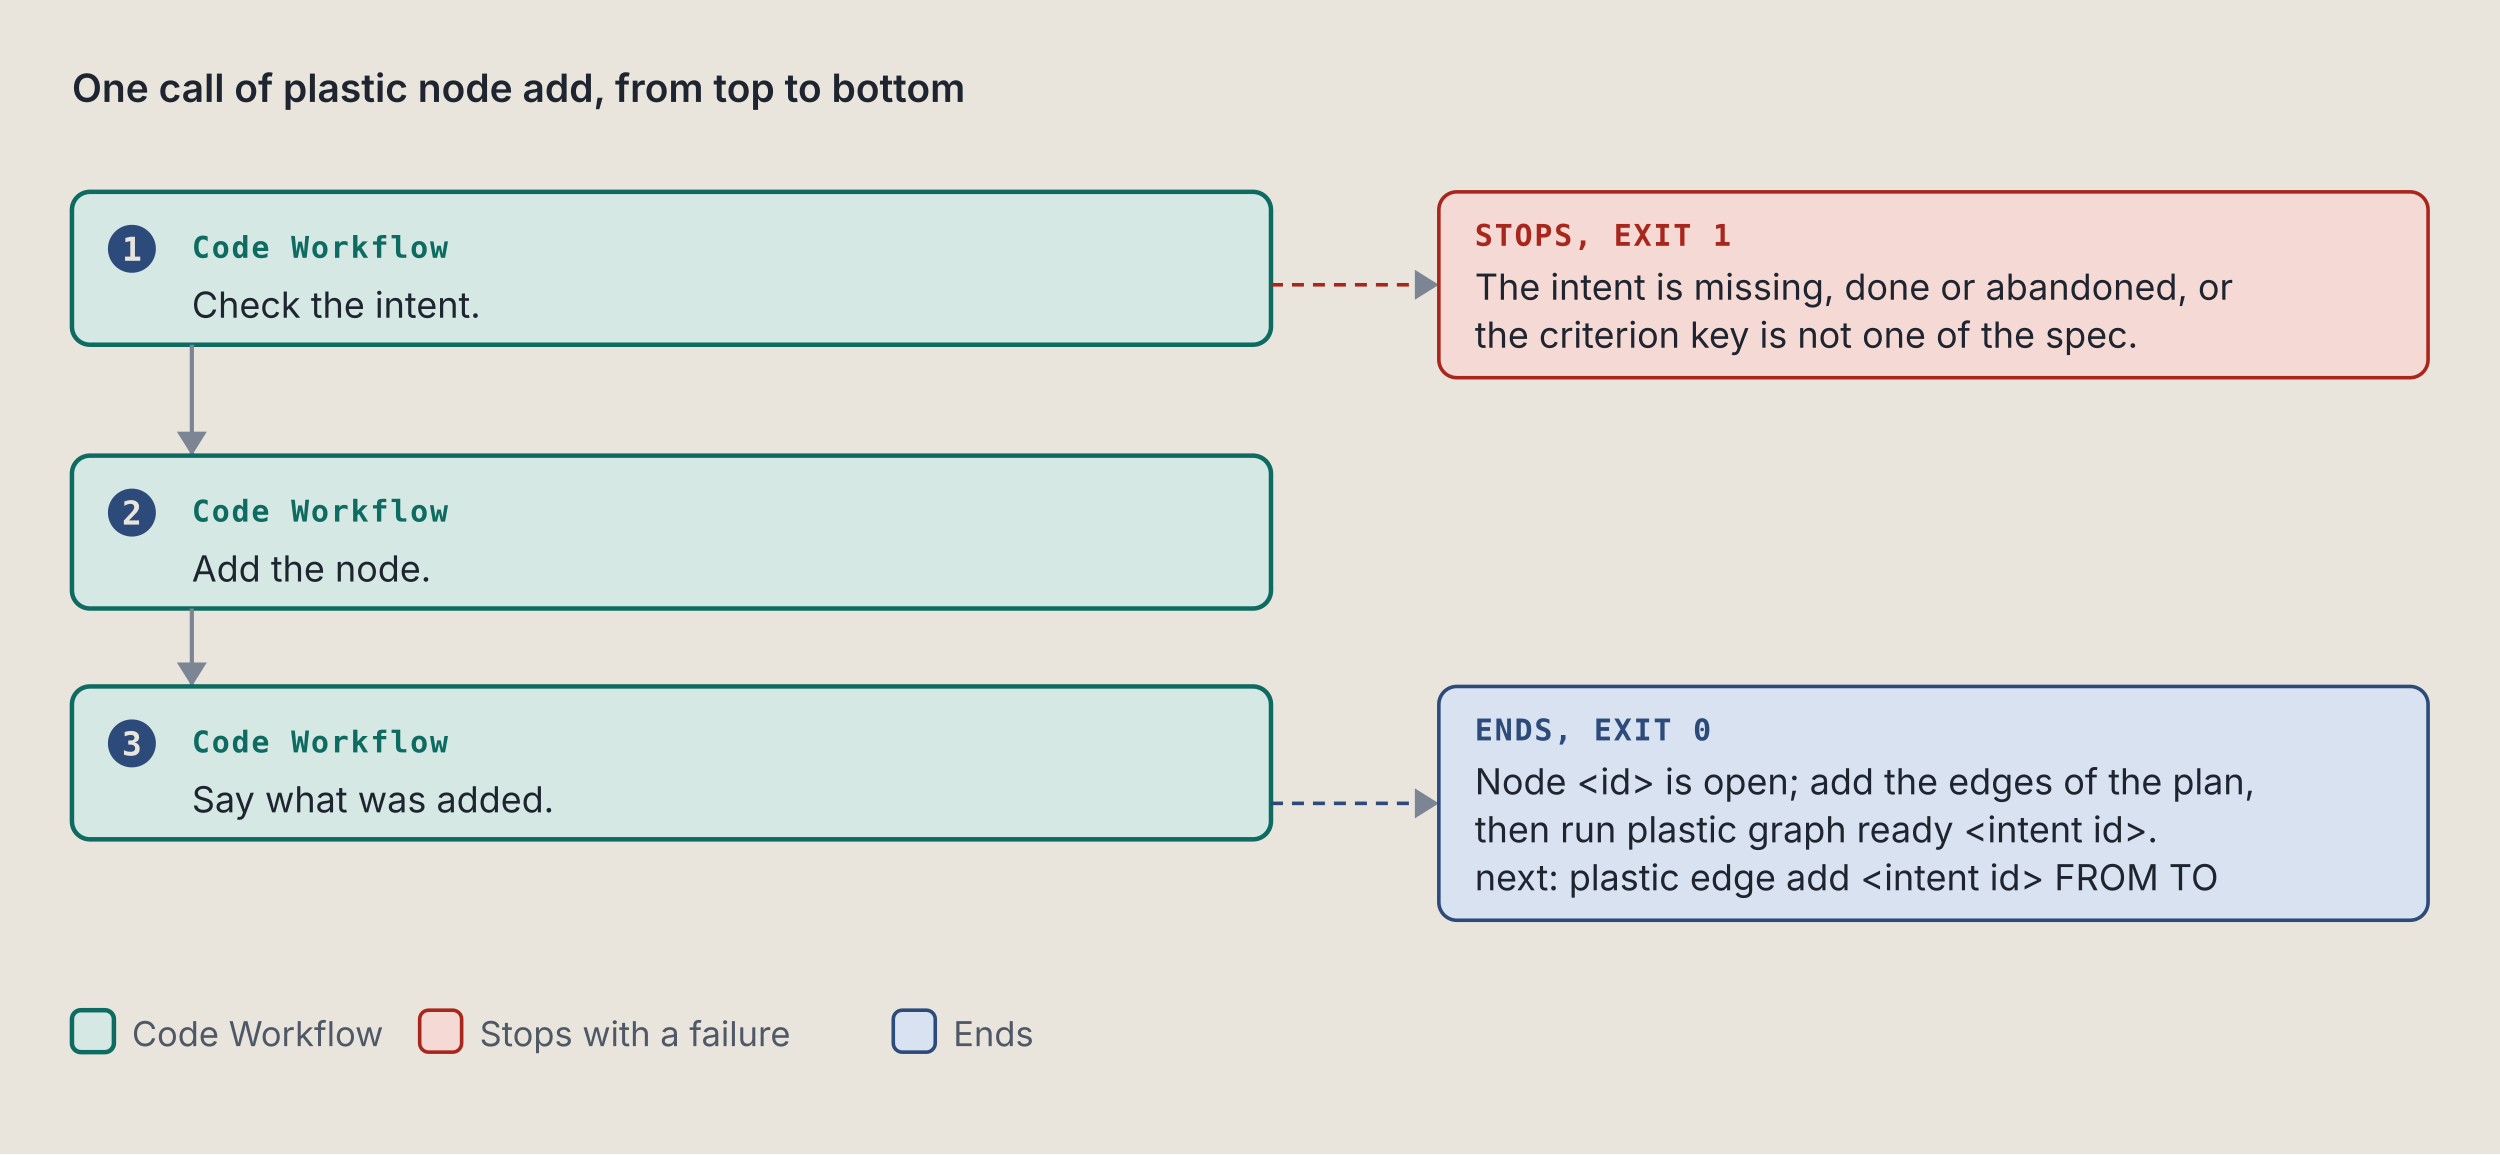
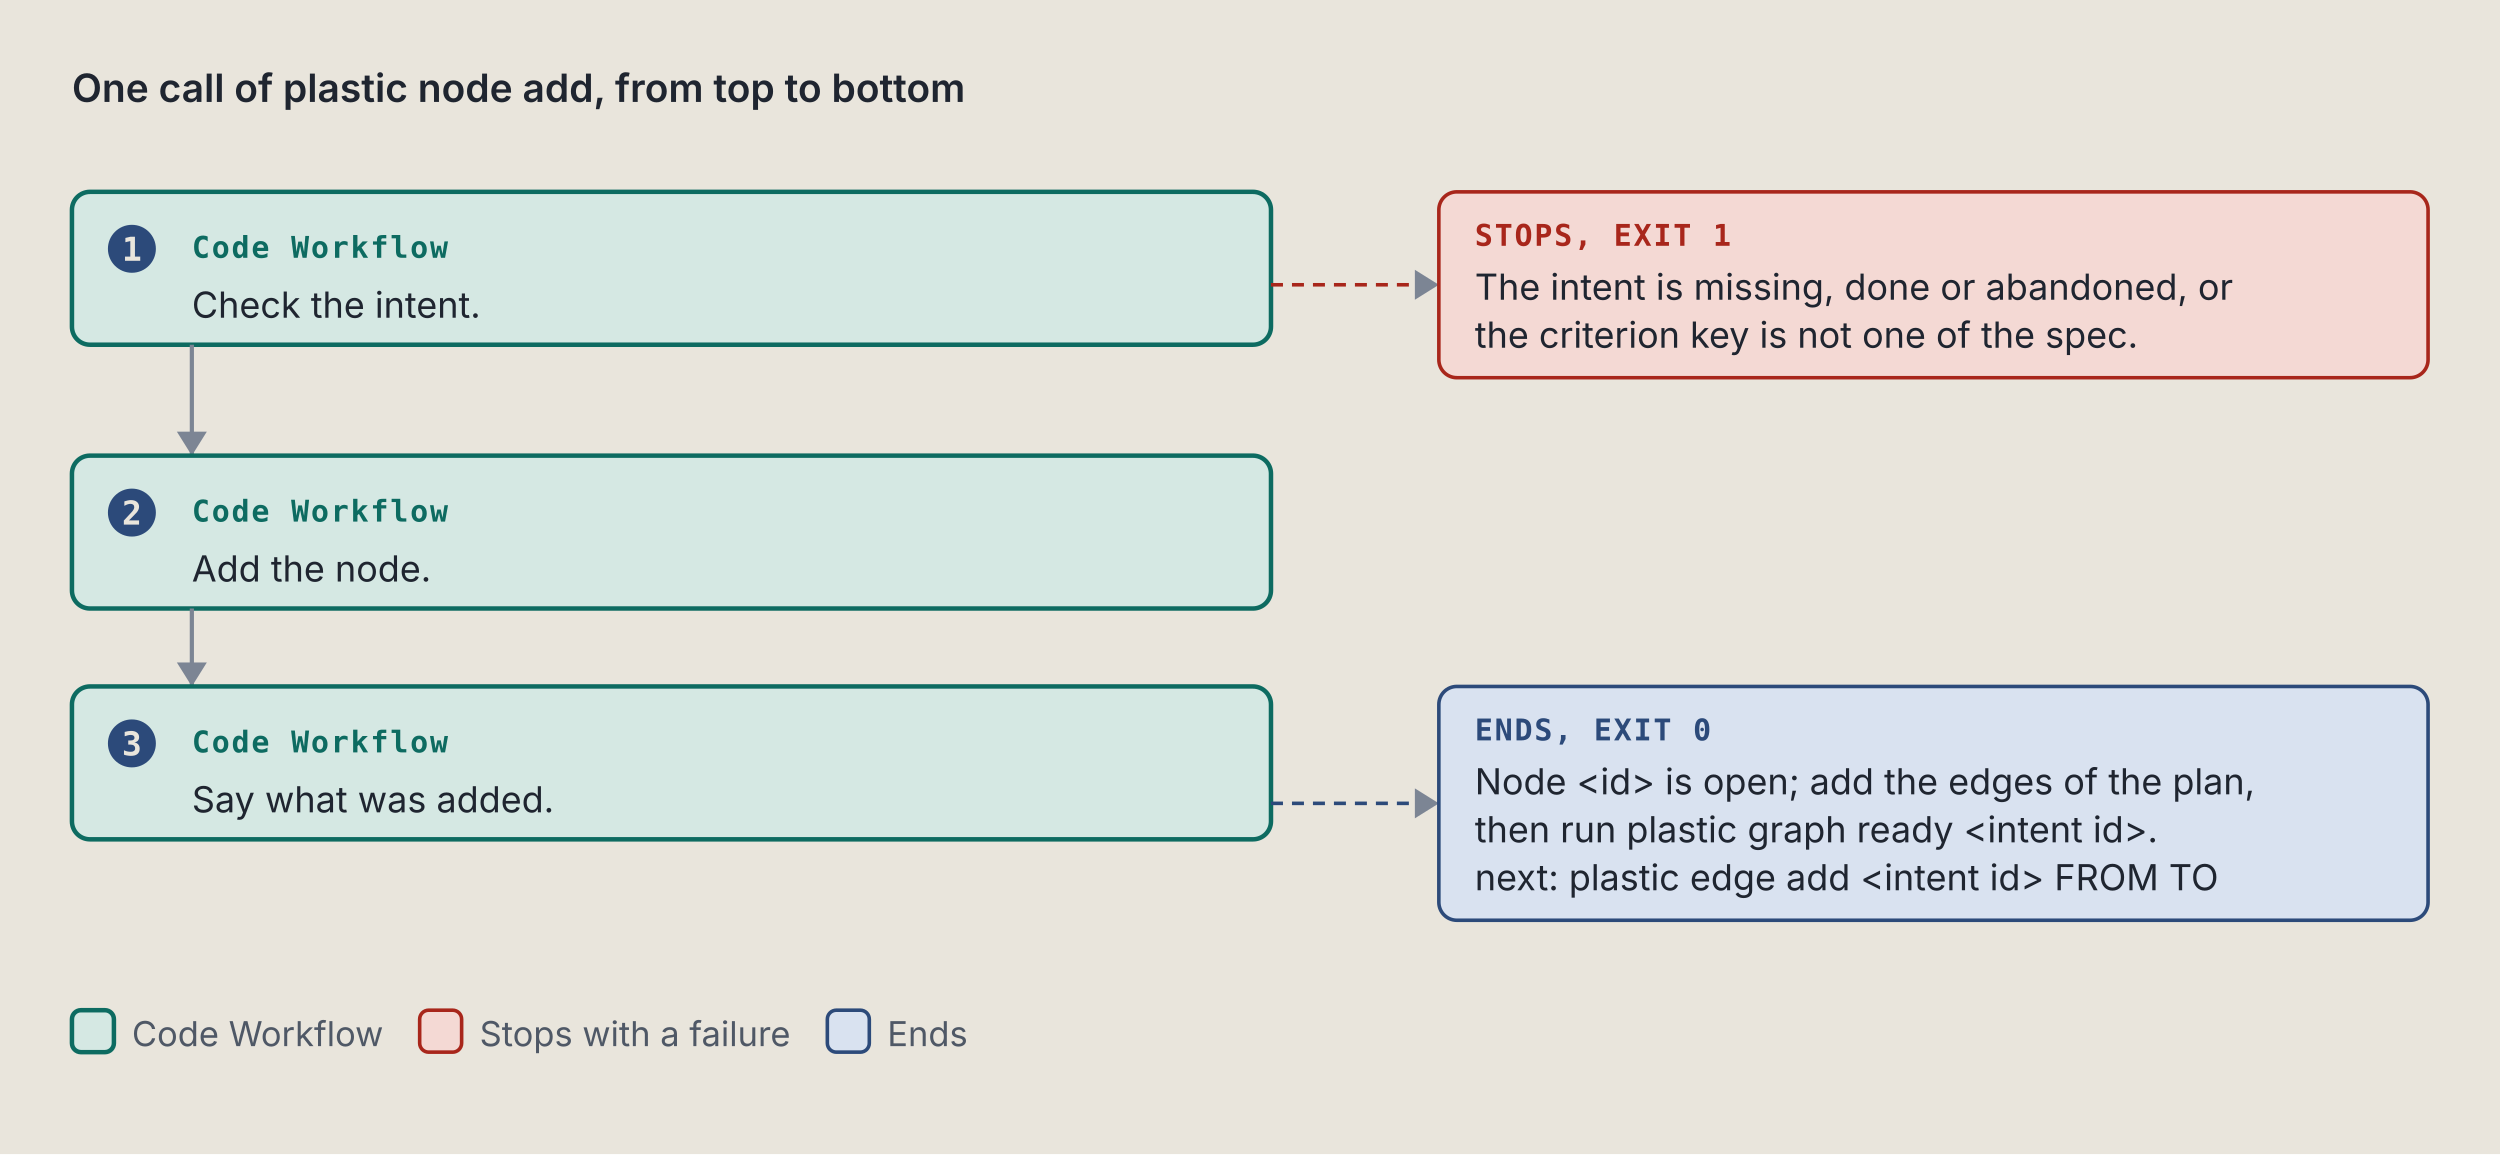
<svg xmlns="http://www.w3.org/2000/svg" viewBox="0 0 834 385" width="834" height="385" role="img" xml:space="preserve">
  <style>.ground { fill: #e9e5dc; }
.card { fill: #f4f1ea; stroke: #7c8594; stroke-width: 1; }
.lane-code { fill: #d5e8e3; stroke: #0d6b61; stroke-width: 1.5; }
.lane-agent { fill: #f1e2c7; stroke: #9a5508; stroke-width: 1.5; }
.stop-refusal { fill: #e4dcf5; stroke: #5b35b0; stroke-width: 1.2; }
.stop-failure { fill: #f4d9d4; stroke: #a8261b; stroke-width: 1.2; }
.end { fill: #d9e2f0; stroke: #2c4a7a; stroke-width: 1.2; }
.stop-end { fill: #d9e2f0; stroke: #2c4a7a; stroke-width: 1.2; }
.stop-handoff { fill: #f1e2c7; stroke: #9a5508; stroke-width: 1.2; stroke-dasharray: 5 3; }
.wire-handoff { fill: none; stroke: #9a5508; stroke-width: 1.2; stroke-dasharray: 4 3; }
.wire-end { fill: none; stroke: #2c4a7a; stroke-width: 1.2; stroke-dasharray: 4 3; }
.tag-handoff { fill: #9a5508; }
.k { fill: #4f5866; font: 11.5px "IBM Plex Sans", system-ui, -apple-system, "Segoe UI", sans-serif; }
.way { fill: #1f2530; font: italic 12.5px "IBM Plex Sans", system-ui, -apple-system, "Segoe UI", sans-serif; }
.wire { fill: none; stroke: #7c8594; stroke-width: 1.4; }
.wire-read { fill: none; stroke: #7c8594; stroke-width: 1.4; stroke-dasharray: 5 3; }
.wire-refusal { fill: none; stroke: #5b35b0; stroke-width: 1.2; stroke-dasharray: 4 3; }
.wire-failure { fill: none; stroke: #a8261b; stroke-width: 1.2; stroke-dasharray: 4 3; }
.head { fill: #7c8594; }
.t { fill: #1f2530; font: 12px "IBM Plex Sans", system-ui, -apple-system, "Segoe UI", sans-serif; }
.tb { fill: #1f2530; font: 600 13px "IBM Plex Sans", system-ui, -apple-system, "Segoe UI", sans-serif; }
.tm { fill: #1f2530; font: 11.5px "IBM Plex Mono", ui-monospace, Menlo, Consolas, monospace; }
.tag { font: 600 10px "IBM Plex Mono", ui-monospace, Menlo, Consolas, monospace; letter-spacing: .06em; }
.tag-code { fill: #0d6b61; } .tag-agent { fill: #9a5508; } .tag-refusal { fill: #5b35b0; }
.tag-failure { fill: #a8261b; } .tag-end { fill: #2c4a7a; } .tag-muted { fill: #4f5866; }
.tm.tag-muted { font-size: 10.5px; }
.db { fill: #d9e2f0; stroke: #2c4a7a; stroke-width: 1.2; }
.codebox { fill: #f4f1ea; stroke: #7c8594; stroke-width: 1; }
.cx { fill: #1f2530; font: 12px "IBM Plex Mono", ui-monospace, Menlo, Consolas, monospace; white-space: pre; }
.cx-n { fill: #4f5866; font: 11px "IBM Plex Mono", ui-monospace, Menlo, Consolas, monospace; }
.cx-k { fill: #5b35b0; } .cx-s { fill: #9a5508; } .cx-y { fill: #0d6b61; }
.cx-w { fill: #2c4a7a; font-weight: 600; } .cx-t { fill: #a8261b; } .cx-c { fill: #4f5866; font-style: italic; }
.badge { fill: #2c4a7a; } .badge-t { fill: #e9e5dc; font: 600 11px "IBM Plex Mono", ui-monospace, Menlo, Consolas, monospace; }
.bracket { fill: none; stroke: #2c4a7a; stroke-width: 1.4; }
.term { fill: #16191e; stroke: #7c8594; stroke-width: 1; }
.term-t { fill: #e6e2d8; font: 12px "IBM Plex Mono", ui-monospace, Menlo, Consolas, monospace; }
.term-p { fill: #8fd18f; font: 12px "IBM Plex Mono", ui-monospace, Menlo, Consolas, monospace; }
.term-m { fill: #a3abb6; font: 12px "IBM Plex Mono", ui-monospace, Menlo, Consolas, monospace; }
.big { font: 700 36px "IBM Plex Mono", ui-monospace, Menlo, Consolas, monospace; }

@media (prefers-color-scheme: dark) {
.ground { fill: #171a1f; }
.card { fill: #20242b; stroke: #8a93a2; stroke-width: 1; }
.lane-code { fill: #173a36; stroke: #5cc4b4; stroke-width: 1.5; }
.lane-agent { fill: #3d2e17; stroke: #e5a95a; stroke-width: 1.5; }
.stop-refusal { fill: #2d2445; stroke: #b59cf2; stroke-width: 1.2; }
.stop-failure { fill: #45211e; stroke: #f2958a; stroke-width: 1.2; }
.end { fill: #1f2c42; stroke: #97b6e8; stroke-width: 1.2; }
.stop-end { fill: #1f2c42; stroke: #97b6e8; stroke-width: 1.2; }
.stop-handoff { fill: #3d2e17; stroke: #e5a95a; stroke-width: 1.2; stroke-dasharray: 5 3; }
.wire-handoff { fill: none; stroke: #e5a95a; stroke-width: 1.2; stroke-dasharray: 4 3; }
.wire-end { fill: none; stroke: #97b6e8; stroke-width: 1.2; stroke-dasharray: 4 3; }
.tag-handoff { fill: #e5a95a; }
.k { fill: #b3b9c3; font: 11.5px "IBM Plex Sans", system-ui, -apple-system, "Segoe UI", sans-serif; }
.way { fill: #e8e4da; font: italic 12.5px "IBM Plex Sans", system-ui, -apple-system, "Segoe UI", sans-serif; }
.wire { fill: none; stroke: #8a93a2; stroke-width: 1.4; }
.wire-read { fill: none; stroke: #8a93a2; stroke-width: 1.4; stroke-dasharray: 5 3; }
.wire-refusal { fill: none; stroke: #b59cf2; stroke-width: 1.2; stroke-dasharray: 4 3; }
.wire-failure { fill: none; stroke: #f2958a; stroke-width: 1.2; stroke-dasharray: 4 3; }
.head { fill: #8a93a2; }
.t { fill: #e8e4da; font: 12px "IBM Plex Sans", system-ui, -apple-system, "Segoe UI", sans-serif; }
.tb { fill: #e8e4da; font: 600 13px "IBM Plex Sans", system-ui, -apple-system, "Segoe UI", sans-serif; }
.tm { fill: #e8e4da; font: 11.5px "IBM Plex Mono", ui-monospace, Menlo, Consolas, monospace; }
.tag { font: 600 10px "IBM Plex Mono", ui-monospace, Menlo, Consolas, monospace; letter-spacing: .06em; }
.tag-code { fill: #5cc4b4; } .tag-agent { fill: #e5a95a; } .tag-refusal { fill: #b59cf2; }
.tag-failure { fill: #f2958a; } .tag-end { fill: #97b6e8; } .tag-muted { fill: #b3b9c3; }
.tm.tag-muted { font-size: 10.5px; }
.db { fill: #1f2c42; stroke: #97b6e8; stroke-width: 1.2; }
.codebox { fill: #20242b; stroke: #8a93a2; stroke-width: 1; }
.cx { fill: #e8e4da; font: 12px "IBM Plex Mono", ui-monospace, Menlo, Consolas, monospace; white-space: pre; }
.cx-n { fill: #b3b9c3; font: 11px "IBM Plex Mono", ui-monospace, Menlo, Consolas, monospace; }
.cx-k { fill: #b59cf2; } .cx-s { fill: #e5a95a; } .cx-y { fill: #5cc4b4; }
.cx-w { fill: #97b6e8; font-weight: 600; } .cx-t { fill: #f2958a; } .cx-c { fill: #b3b9c3; font-style: italic; }
.badge { fill: #97b6e8; } .badge-t { fill: #171a1f; font: 600 11px "IBM Plex Mono", ui-monospace, Menlo, Consolas, monospace; }
.bracket { fill: none; stroke: #97b6e8; stroke-width: 1.4; }
.term { fill: #16191e; stroke: #8a93a2; stroke-width: 1; }
.term-t { fill: #e6e2d8; font: 12px "IBM Plex Mono", ui-monospace, Menlo, Consolas, monospace; }
.term-p { fill: #8fd18f; font: 12px "IBM Plex Mono", ui-monospace, Menlo, Consolas, monospace; }
.term-m { fill: #a3abb6; font: 12px "IBM Plex Mono", ui-monospace, Menlo, Consolas, monospace; }
.big { font: 700 36px "IBM Plex Mono", ui-monospace, Menlo, Consolas, monospace; }
}</style>
  <rect width="100%" height="100%" class="ground" />
  <text x="24" y="34" class="tb" text-anchor="start">One call of plastic node add, from top to bottom</text>
  <rect x="24" y="64" width="400" height="51" rx="6" class="lane-code" />
  <circle cx="44" cy="83" r="8" class="badge" />
  <text x="44" y="87" class="badge-t" text-anchor="middle">1</text>
  <text x="64" y="86" class="tag tag-code" text-anchor="start">Code Workflow</text>
  <text x="64" y="106" class="t" text-anchor="start">Check the intent.</text>
  <path d="M 424 95 L 480 95" class="wire-failure" />
  <path d="M 472 90 L 480 95 L 472 100 Z" class="head" />
  <rect x="480" y="64" width="330" height="62" rx="6" class="stop-failure" />
  <text x="492" y="82" class="tag tag-failure" text-anchor="start">STOPS, EXIT 1</text>
  <text x="492" y="100" class="t" text-anchor="start">The intent is missing, done or abandoned, or</text>
  <text x="492" y="116" class="t" text-anchor="start">the criterion key is not one of the spec.</text>
  <path d="M 64 115 L 64 152" class="wire" />
  <path d="M 59 144 L 64 152 L 69 144 Z" class="head" />
  <rect x="24" y="152" width="400" height="51" rx="6" class="lane-code" />
  <circle cx="44" cy="171" r="8" class="badge" />
  <text x="44" y="175" class="badge-t" text-anchor="middle">2</text>
  <text x="64" y="174" class="tag tag-code" text-anchor="start">Code Workflow</text>
  <text x="64" y="194" class="t" text-anchor="start">Add the node.</text>
  <path d="M 64 203 L 64 229" class="wire" />
  <path d="M 59 221 L 64 229 L 69 221 Z" class="head" />
  <rect x="24" y="229" width="400" height="51" rx="6" class="lane-code" />
  <circle cx="44" cy="248" r="8" class="badge" />
  <text x="44" y="252" class="badge-t" text-anchor="middle">3</text>
  <text x="64" y="251" class="tag tag-code" text-anchor="start">Code Workflow</text>
  <text x="64" y="271" class="t" text-anchor="start">Say what was added.</text>
  <path d="M 424 268 L 480 268" class="wire-end" />
  <path d="M 472 263 L 480 268 L 472 273 Z" class="head" />
  <rect x="480" y="229" width="330" height="78" rx="6" class="stop-end" />
  <text x="492" y="247" class="tag tag-end" text-anchor="start">ENDS, EXIT 0</text>
  <text x="492" y="265" class="t" text-anchor="start">Node &lt;id&gt; is open; add the edges of the plan,</text>
  <text x="492" y="281" class="t" text-anchor="start">then run plastic graph ready &lt;intent id&gt;.</text>
  <text x="492" y="297" class="t" text-anchor="start">next: plastic edge add &lt;intent id&gt; FROM TO</text>
  <rect x="24" y="337" width="14" height="14" rx="3" class="lane-code" />
  <text x="44" y="349" class="k" text-anchor="start">Code Workflow</text>
  <rect x="140" y="337" width="14" height="14" rx="3" class="stop-failure" />
  <text x="160" y="349" class="k" text-anchor="start">Stops with a failure</text>
-   <rect x="298" y="337" width="14" height="14" rx="3" class="stop-end" />
-   <text x="318" y="349" class="k" text-anchor="start">Ends</text>
+   <rect x="276" y="337" width="14" height="14" rx="3" class="stop-end" />
+   <text x="296" y="349" class="k" text-anchor="start">Ends</text>
</svg>
